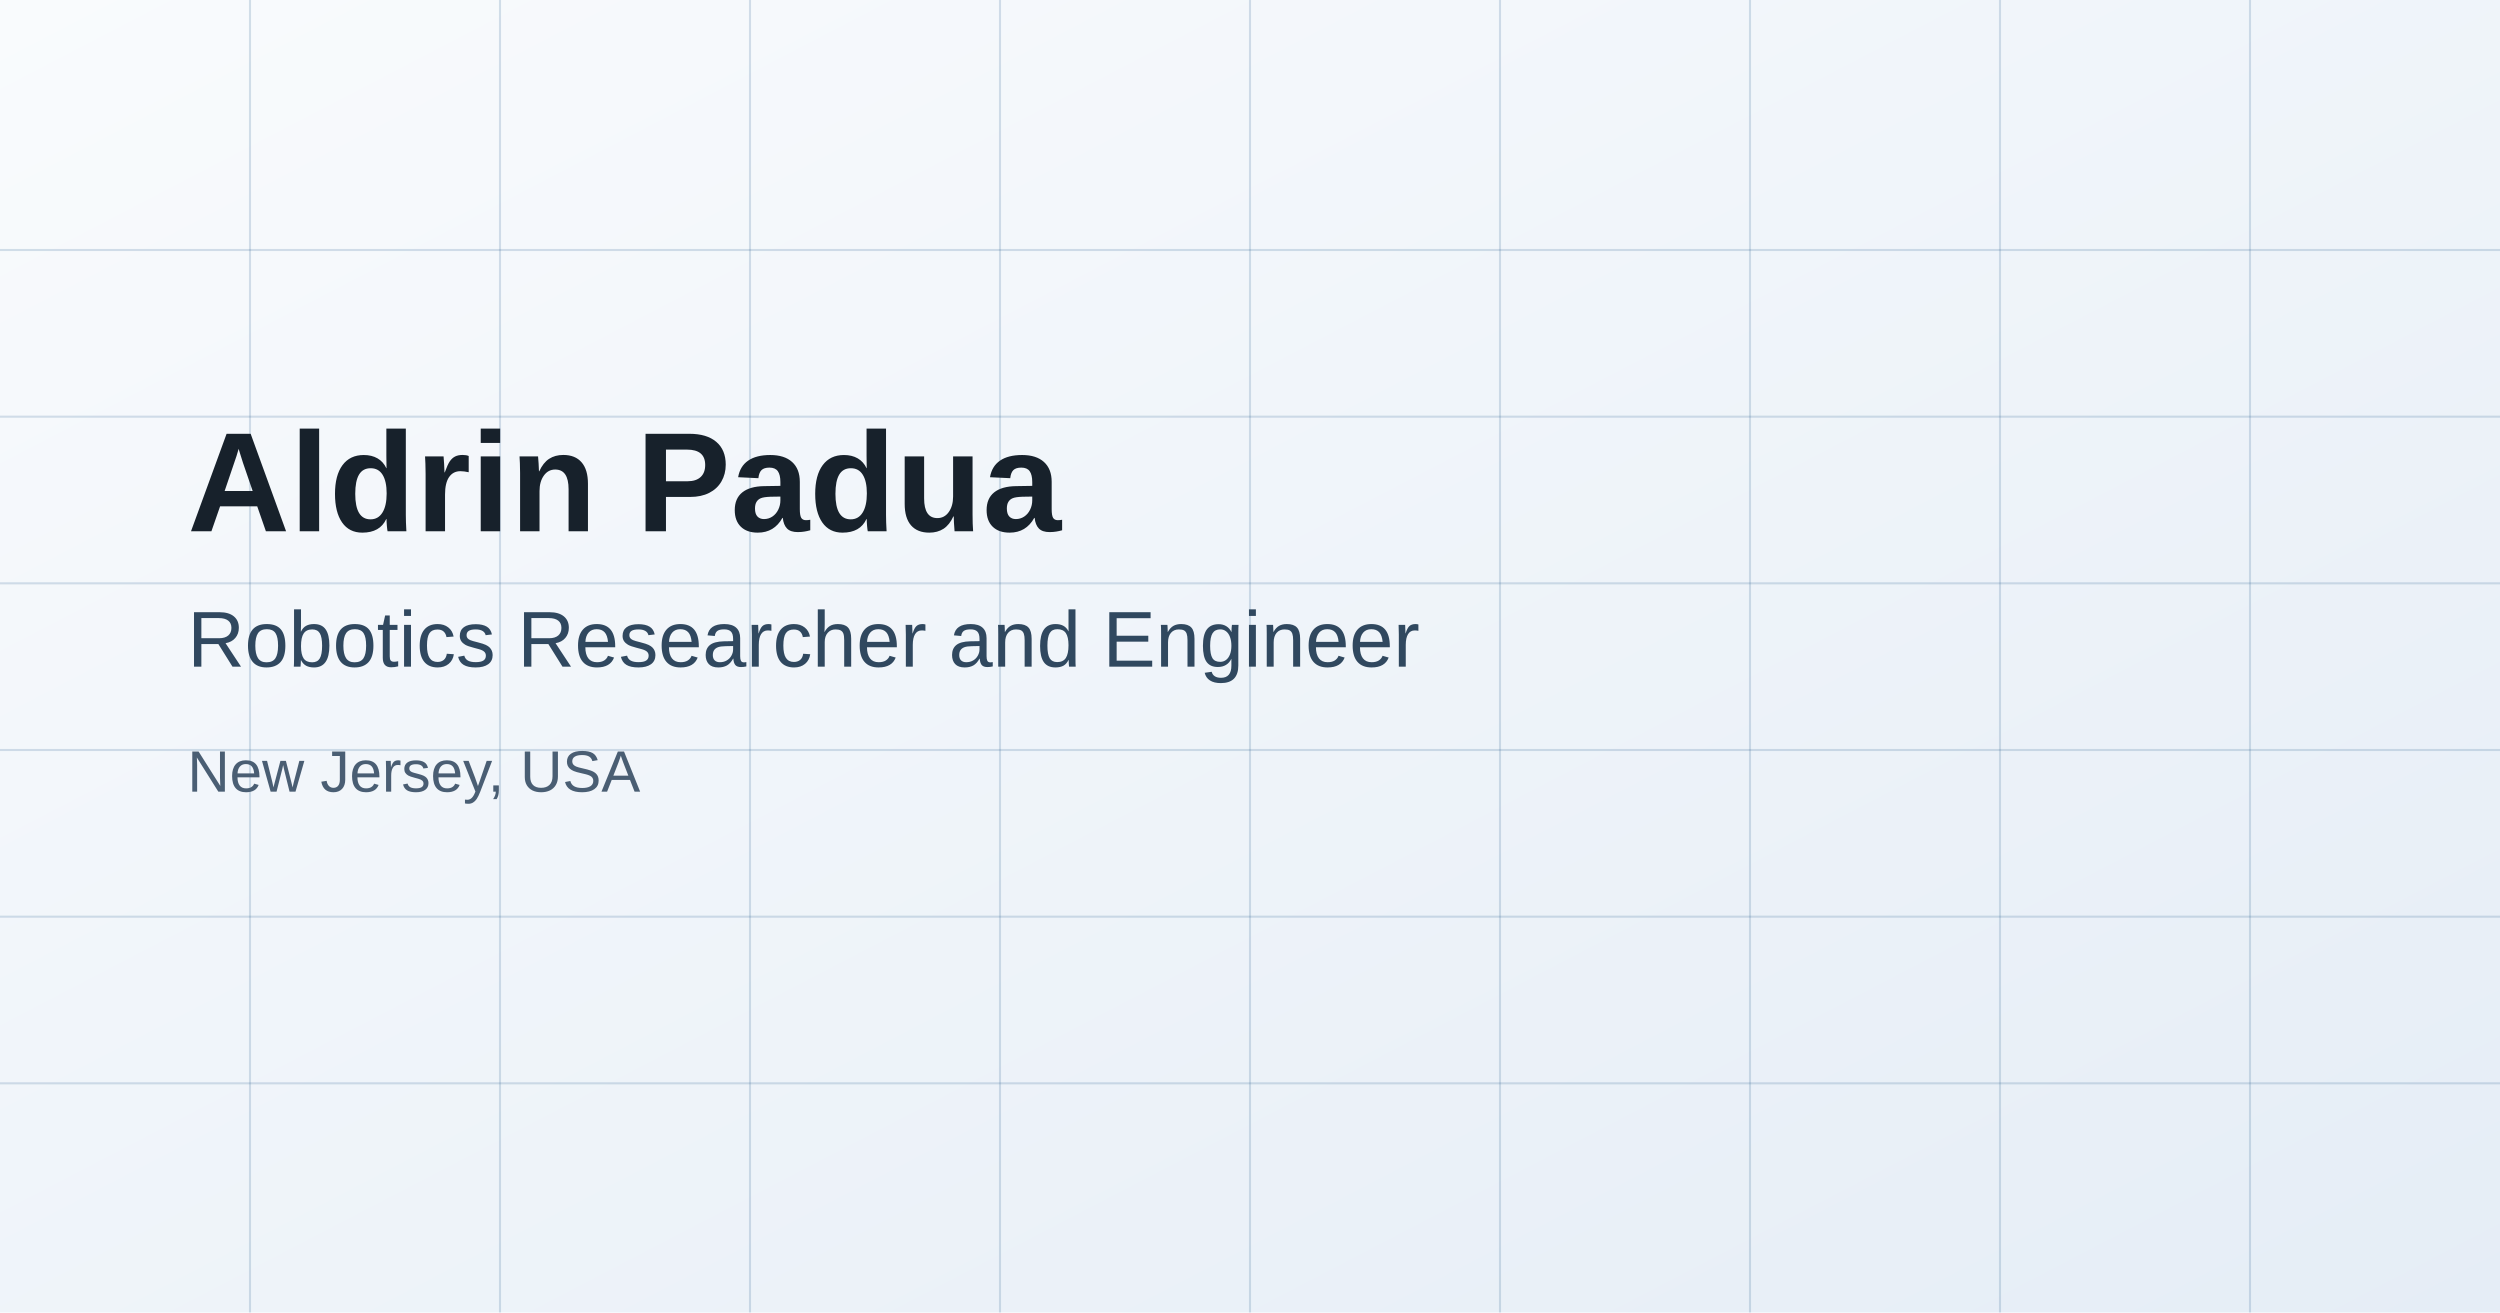
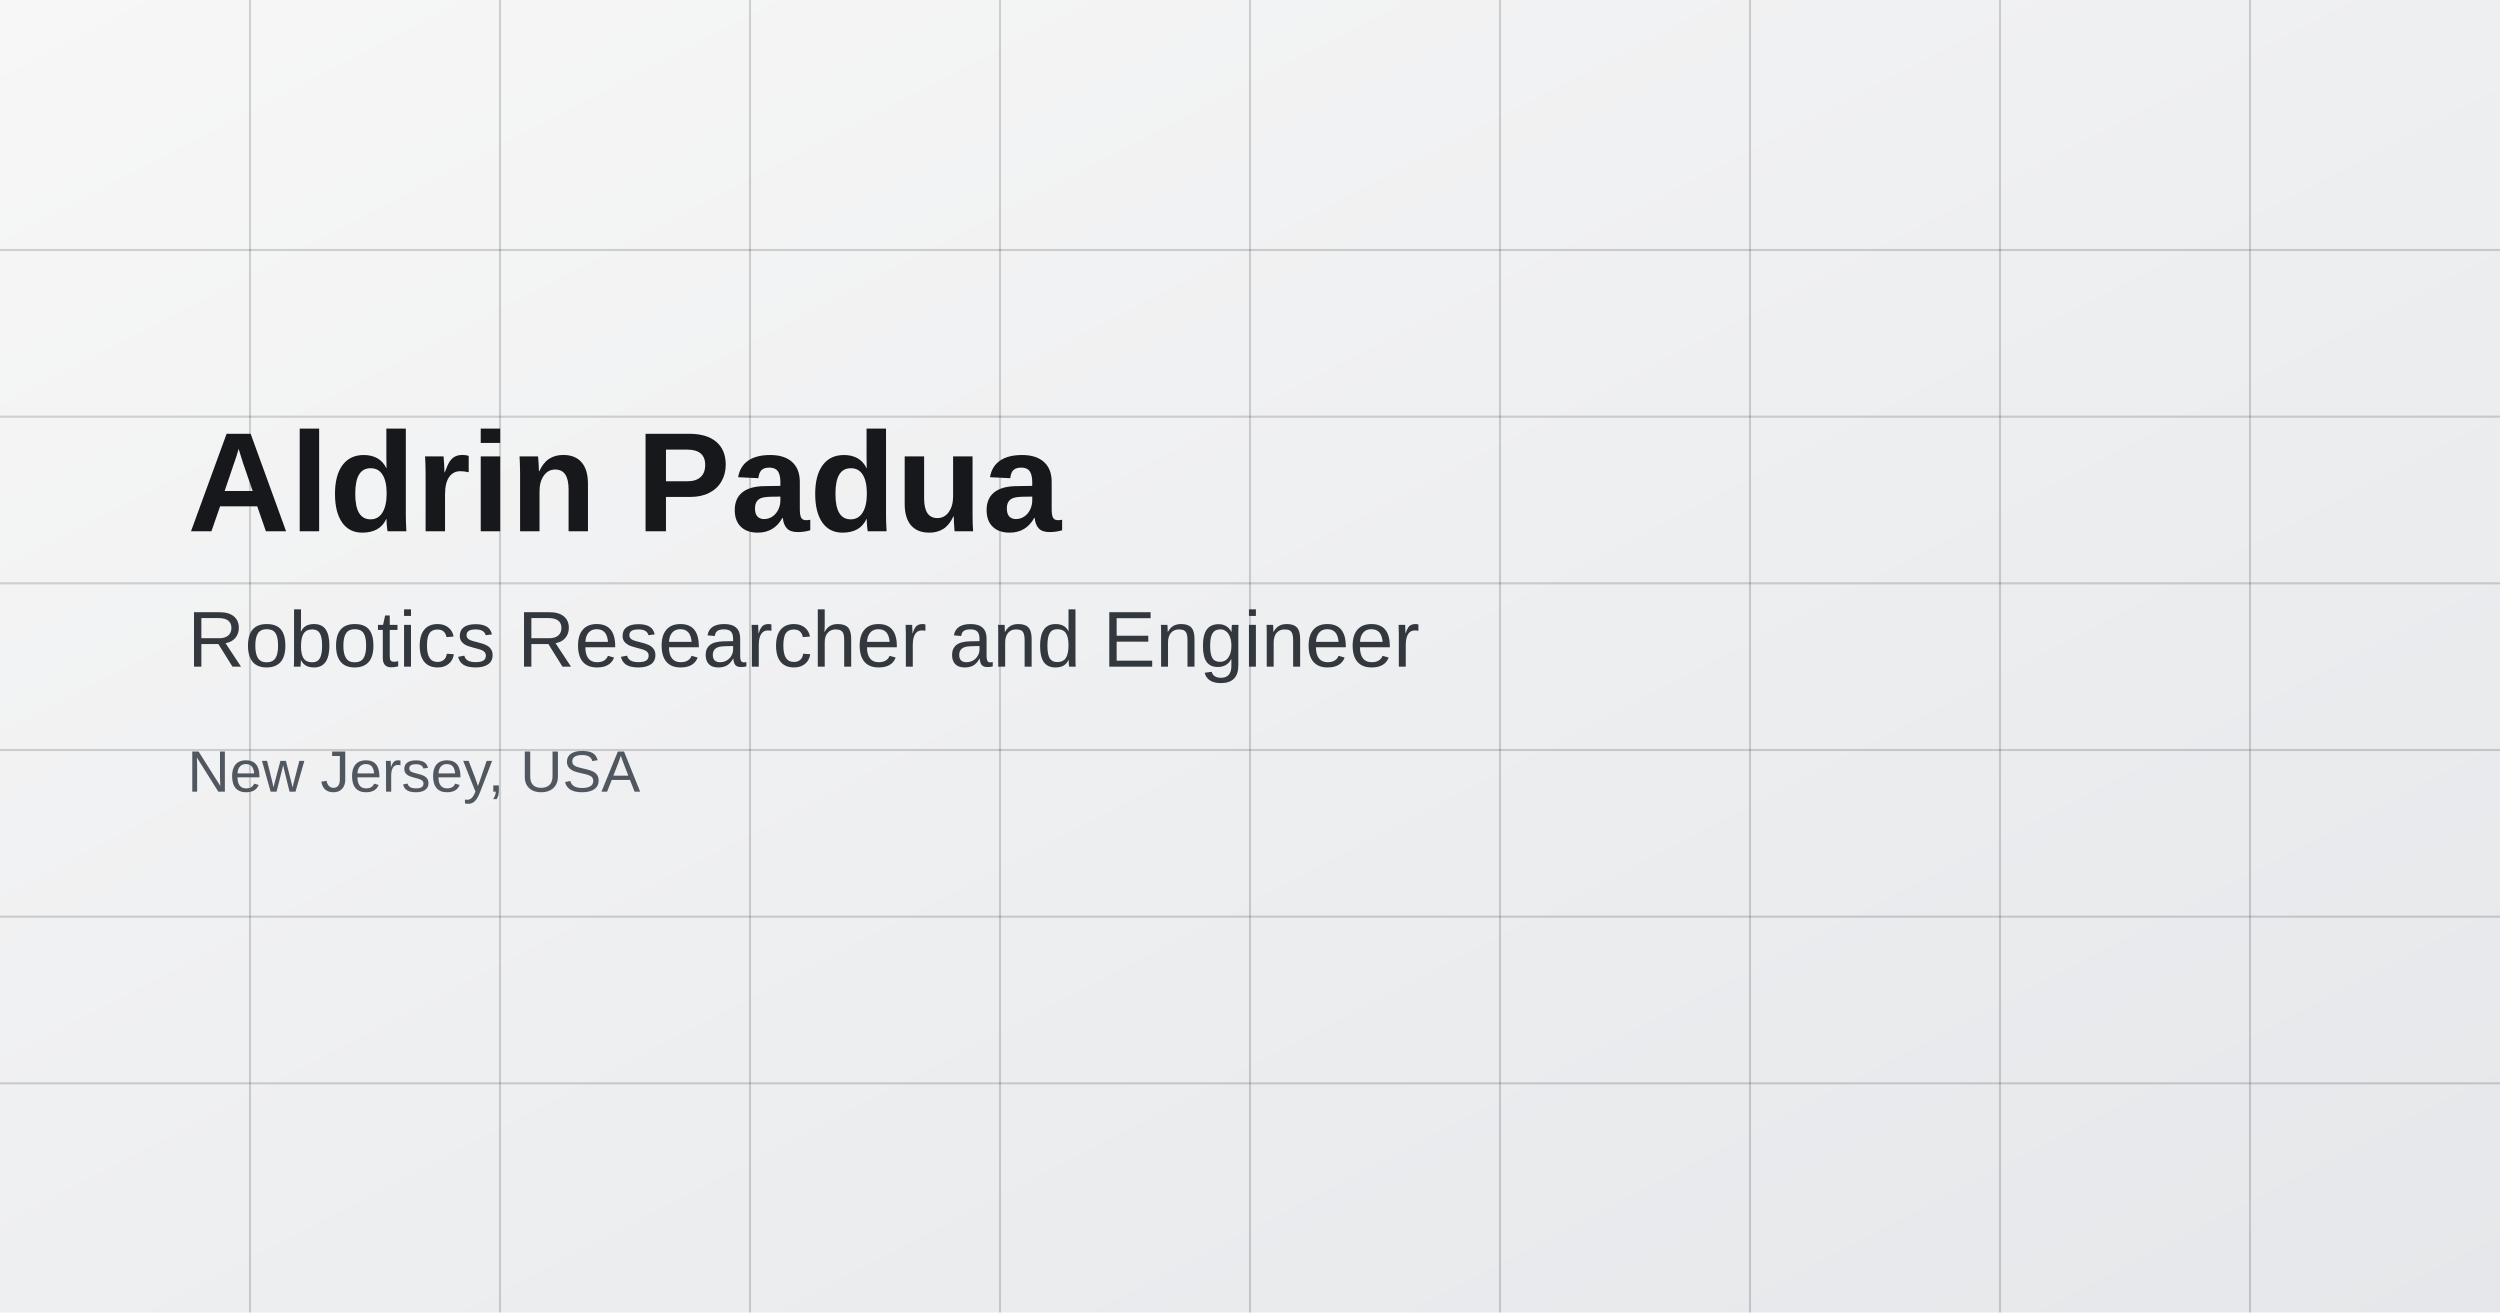
<svg xmlns="http://www.w3.org/2000/svg" width="1200" height="630" viewBox="0 0 1200 630" role="img" aria-label="Aldrin Padua portfolio preview image">
  <defs>
    <linearGradient id="bg" x1="0" y1="0" x2="1" y2="1">
-       <stop offset="0%" stop-color="#f9fbfd" />
-       <stop offset="100%" stop-color="#e5edf6" />
+       <stop offset="0%" stop-color="#f7f7f7" />
+       <stop offset="100%" stop-color="#e5e7ea" />
    </linearGradient>
  </defs>
  <rect width="1200" height="630" fill="url(#bg)" />
-   <g stroke="#25598c" stroke-opacity="0.18" fill="none">
+   <g stroke="#2f3338" stroke-opacity="0.2" fill="none">
    <path d="M0 120h1200M0 200h1200M0 280h1200M0 360h1200M0 440h1200M0 520h1200" />
    <path d="M120 0v630M240 0v630M360 0v630M480 0v630M600 0v630M720 0v630M840 0v630M960 0v630M1080 0v630" />
  </g>
-   <text x="90" y="255" font-size="68" font-family="Arial, sans-serif" fill="#17212b" font-weight="700">Aldrin Padua</text>
-   <text x="90" y="320" font-size="38" font-family="Arial, sans-serif" fill="#30485f">Robotics Researcher and Engineer</text>
-   <text x="90" y="380" font-size="28" font-family="Arial, sans-serif" fill="#4a5e73">New Jersey, USA</text>
+   <text x="90" y="255" font-size="68" font-family="Arial, sans-serif" fill="#16181b" font-weight="700">Aldrin Padua</text>
+   <text x="90" y="320" font-size="38" font-family="Arial, sans-serif" fill="#33383e">Robotics Researcher and Engineer</text>
+   <text x="90" y="380" font-size="28" font-family="Arial, sans-serif" fill="#51575e">New Jersey, USA</text>
</svg>
